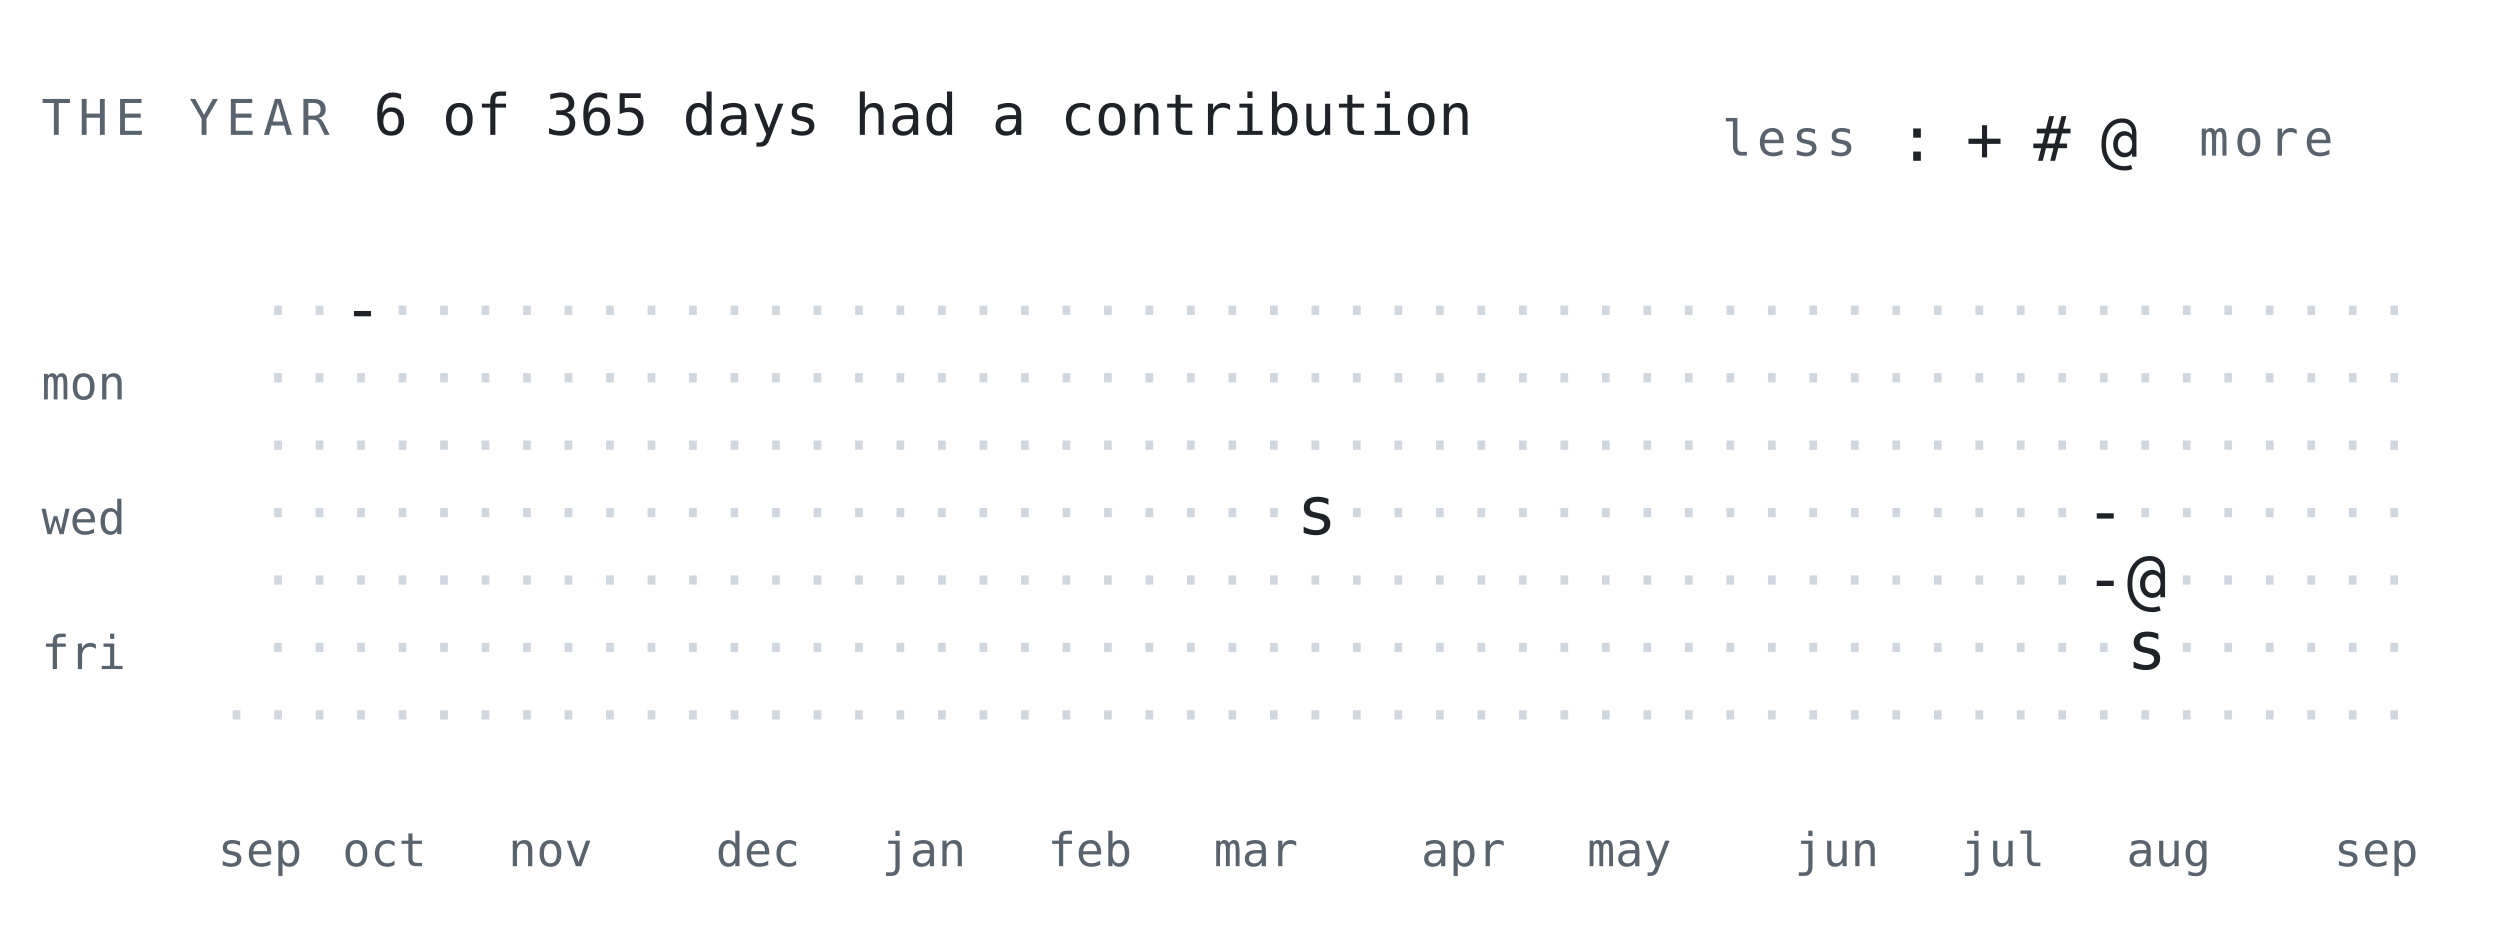
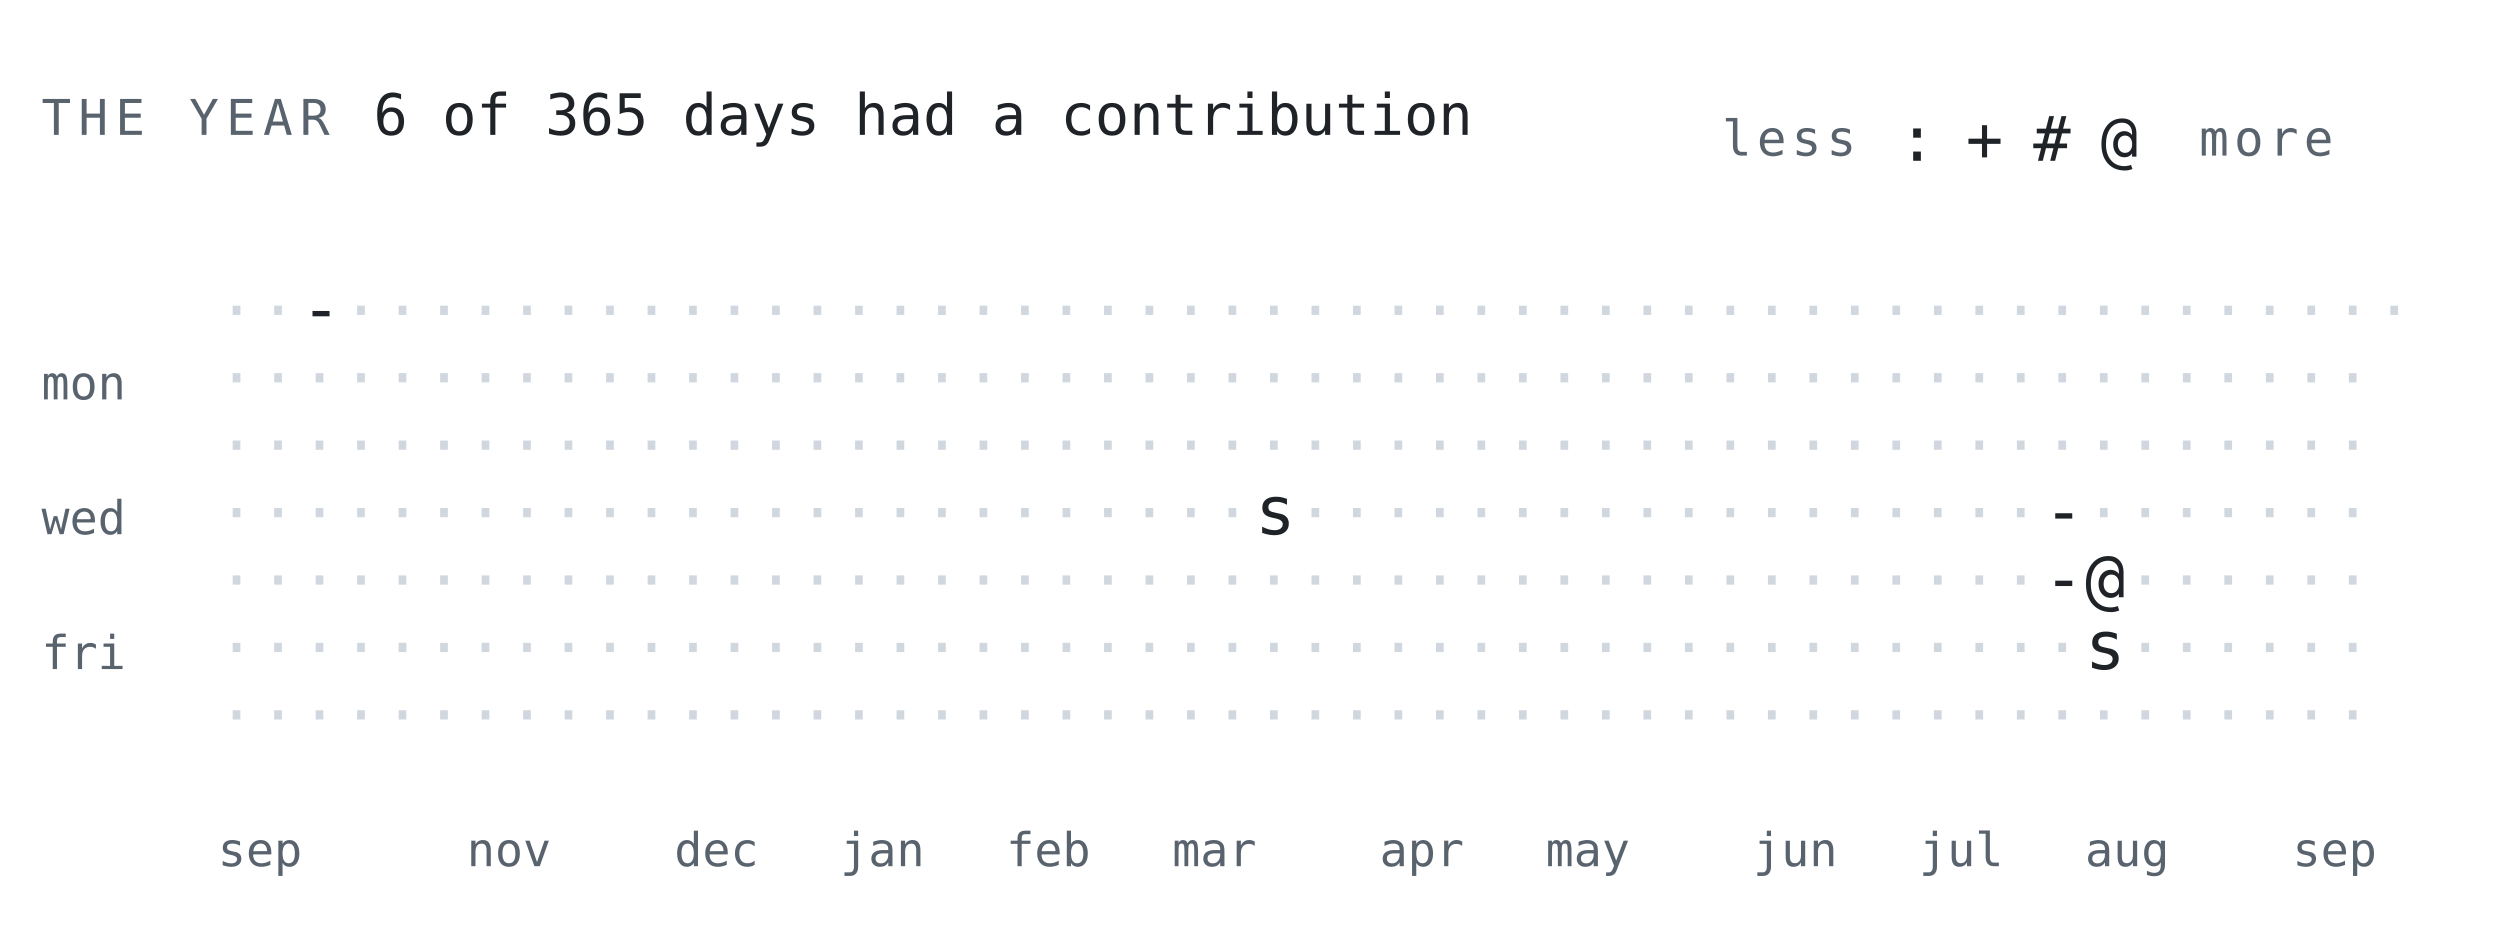
<svg xmlns="http://www.w3.org/2000/svg" viewBox="0 0 482 179" width="482" font-family="'JetBrains Mono', ui-monospace, SFMono-Regular, monospace">
  <style>
  .s{fill:#1f2328}  .m{fill:#59636e}  .t{fill:#d0d7de}
  .stk{stroke:#1f2328}  .trk{fill:#eaeef2}
  @media(prefers-color-scheme:dark){
    .s{fill:#e6edf3} .m{fill:#7d8590} .t{fill:#30363d}
    .stk{stroke:#e6edf3} .trk{fill:#21262d}
  }
</style>
  <rect fill="none" width="482" height="179" />
  <text class="m" x="8" y="26" font-size="9.5" letter-spacing="1.4">THE YEAR</text>
  <text class="s" x="72" y="26" font-size="11">6 of 365 days had a contribution</text>
  <text class="m" x="332" y="30" font-size="9.5" letter-spacing="1">less</text>
  <text class="s" x="366" y="31" font-size="12">:</text>
  <text class="s" x="379" y="31" font-size="12">+</text>
  <text class="s" x="392" y="31" font-size="12">#</text>
  <text class="s" x="405" y="31" font-size="12">@</text>
  <text class="m" x="424" y="30" font-size="9.5" letter-spacing="1">more</text>
+   <text class="t" x="42.0" y="64.0" font-size="12" xml:space="preserve">·</text>
+   <text class="t" x="42.0" y="77.0" font-size="12" xml:space="preserve">·</text>
+   <text class="t" x="42.0" y="90.0" font-size="12" xml:space="preserve">·</text>
+   <text class="t" x="42.0" y="103.0" font-size="12" xml:space="preserve">·</text>
+   <text class="t" x="42.0" y="116.0" font-size="12" xml:space="preserve">·</text>
+   <text class="t" x="42.0" y="129.0" font-size="12" xml:space="preserve">·</text>
  <text class="t" x="42.0" y="142.0" font-size="12" xml:space="preserve">·</text>
  <text class="t" x="50.0" y="64.0" font-size="12" xml:space="preserve">·</text>
  <text class="t" x="50.0" y="77.0" font-size="12" xml:space="preserve">·</text>
  <text class="t" x="50.0" y="90.0" font-size="12" xml:space="preserve">·</text>
  <text class="t" x="50.0" y="103.0" font-size="12" xml:space="preserve">·</text>
  <text class="t" x="50.0" y="116.0" font-size="12" xml:space="preserve">·</text>
  <text class="t" x="50.0" y="129.0" font-size="12" xml:space="preserve">·</text>
  <text class="t" x="50.0" y="142.0" font-size="12" xml:space="preserve">·</text>
-   <text class="t" x="58.0" y="64.0" font-size="12" xml:space="preserve">·</text>
+   <text class="s" x="58.0" y="64.0" font-size="12.9" xml:space="preserve">-</text>
  <text class="t" x="58.0" y="77.0" font-size="12" xml:space="preserve">·</text>
  <text class="t" x="58.0" y="90.0" font-size="12" xml:space="preserve">·</text>
  <text class="t" x="58.0" y="103.0" font-size="12" xml:space="preserve">·</text>
  <text class="t" x="58.0" y="116.0" font-size="12" xml:space="preserve">·</text>
  <text class="t" x="58.0" y="129.0" font-size="12" xml:space="preserve">·</text>
  <text class="t" x="58.0" y="142.0" font-size="12" xml:space="preserve">·</text>
-   <text class="s" x="66.0" y="64.0" font-size="12.9" xml:space="preserve">-</text>
+   <text class="t" x="66.0" y="64.0" font-size="12" xml:space="preserve">·</text>
  <text class="t" x="66.0" y="77.0" font-size="12" xml:space="preserve">·</text>
  <text class="t" x="66.0" y="90.0" font-size="12" xml:space="preserve">·</text>
  <text class="t" x="66.0" y="103.0" font-size="12" xml:space="preserve">·</text>
  <text class="t" x="66.0" y="116.0" font-size="12" xml:space="preserve">·</text>
  <text class="t" x="66.0" y="129.0" font-size="12" xml:space="preserve">·</text>
  <text class="t" x="66.0" y="142.0" font-size="12" xml:space="preserve">·</text>
  <text class="t" x="74.0" y="64.0" font-size="12" xml:space="preserve">·</text>
  <text class="t" x="74.0" y="77.0" font-size="12" xml:space="preserve">·</text>
  <text class="t" x="74.0" y="90.0" font-size="12" xml:space="preserve">·</text>
  <text class="t" x="74.0" y="103.0" font-size="12" xml:space="preserve">·</text>
  <text class="t" x="74.0" y="116.0" font-size="12" xml:space="preserve">·</text>
  <text class="t" x="74.0" y="129.0" font-size="12" xml:space="preserve">·</text>
  <text class="t" x="74.0" y="142.0" font-size="12" xml:space="preserve">·</text>
  <text class="t" x="82.0" y="64.0" font-size="12" xml:space="preserve">·</text>
  <text class="t" x="82.0" y="77.0" font-size="12" xml:space="preserve">·</text>
  <text class="t" x="82.0" y="90.0" font-size="12" xml:space="preserve">·</text>
  <text class="t" x="82.0" y="103.0" font-size="12" xml:space="preserve">·</text>
  <text class="t" x="82.0" y="116.0" font-size="12" xml:space="preserve">·</text>
  <text class="t" x="82.0" y="129.0" font-size="12" xml:space="preserve">·</text>
  <text class="t" x="82.0" y="142.0" font-size="12" xml:space="preserve">·</text>
  <text class="t" x="90.0" y="64.0" font-size="12" xml:space="preserve">·</text>
  <text class="t" x="90.0" y="77.0" font-size="12" xml:space="preserve">·</text>
  <text class="t" x="90.0" y="90.0" font-size="12" xml:space="preserve">·</text>
  <text class="t" x="90.0" y="103.0" font-size="12" xml:space="preserve">·</text>
  <text class="t" x="90.0" y="116.0" font-size="12" xml:space="preserve">·</text>
  <text class="t" x="90.0" y="129.0" font-size="12" xml:space="preserve">·</text>
  <text class="t" x="90.0" y="142.0" font-size="12" xml:space="preserve">·</text>
  <text class="t" x="98.0" y="64.0" font-size="12" xml:space="preserve">·</text>
  <text class="t" x="98.0" y="77.0" font-size="12" xml:space="preserve">·</text>
  <text class="t" x="98.0" y="90.0" font-size="12" xml:space="preserve">·</text>
  <text class="t" x="98.0" y="103.0" font-size="12" xml:space="preserve">·</text>
  <text class="t" x="98.0" y="116.0" font-size="12" xml:space="preserve">·</text>
  <text class="t" x="98.0" y="129.0" font-size="12" xml:space="preserve">·</text>
  <text class="t" x="98.0" y="142.0" font-size="12" xml:space="preserve">·</text>
  <text class="t" x="106.0" y="64.0" font-size="12" xml:space="preserve">·</text>
  <text class="t" x="106.0" y="77.0" font-size="12" xml:space="preserve">·</text>
  <text class="t" x="106.0" y="90.0" font-size="12" xml:space="preserve">·</text>
  <text class="t" x="106.0" y="103.0" font-size="12" xml:space="preserve">·</text>
  <text class="t" x="106.0" y="116.0" font-size="12" xml:space="preserve">·</text>
  <text class="t" x="106.0" y="129.0" font-size="12" xml:space="preserve">·</text>
  <text class="t" x="106.0" y="142.0" font-size="12" xml:space="preserve">·</text>
  <text class="t" x="114.0" y="64.0" font-size="12" xml:space="preserve">·</text>
  <text class="t" x="114.0" y="77.0" font-size="12" xml:space="preserve">·</text>
  <text class="t" x="114.0" y="90.0" font-size="12" xml:space="preserve">·</text>
  <text class="t" x="114.0" y="103.0" font-size="12" xml:space="preserve">·</text>
  <text class="t" x="114.0" y="116.0" font-size="12" xml:space="preserve">·</text>
  <text class="t" x="114.0" y="129.0" font-size="12" xml:space="preserve">·</text>
  <text class="t" x="114.0" y="142.0" font-size="12" xml:space="preserve">·</text>
  <text class="t" x="122.0" y="64.0" font-size="12" xml:space="preserve">·</text>
  <text class="t" x="122.0" y="77.0" font-size="12" xml:space="preserve">·</text>
  <text class="t" x="122.0" y="90.0" font-size="12" xml:space="preserve">·</text>
  <text class="t" x="122.0" y="103.0" font-size="12" xml:space="preserve">·</text>
  <text class="t" x="122.0" y="116.0" font-size="12" xml:space="preserve">·</text>
  <text class="t" x="122.0" y="129.0" font-size="12" xml:space="preserve">·</text>
  <text class="t" x="122.0" y="142.0" font-size="12" xml:space="preserve">·</text>
  <text class="t" x="130.0" y="64.0" font-size="12" xml:space="preserve">·</text>
  <text class="t" x="130.0" y="77.0" font-size="12" xml:space="preserve">·</text>
  <text class="t" x="130.0" y="90.0" font-size="12" xml:space="preserve">·</text>
  <text class="t" x="130.0" y="103.0" font-size="12" xml:space="preserve">·</text>
  <text class="t" x="130.0" y="116.0" font-size="12" xml:space="preserve">·</text>
  <text class="t" x="130.0" y="129.0" font-size="12" xml:space="preserve">·</text>
  <text class="t" x="130.0" y="142.0" font-size="12" xml:space="preserve">·</text>
  <text class="t" x="138.0" y="64.0" font-size="12" xml:space="preserve">·</text>
  <text class="t" x="138.0" y="77.0" font-size="12" xml:space="preserve">·</text>
  <text class="t" x="138.0" y="90.0" font-size="12" xml:space="preserve">·</text>
  <text class="t" x="138.0" y="103.0" font-size="12" xml:space="preserve">·</text>
  <text class="t" x="138.0" y="116.0" font-size="12" xml:space="preserve">·</text>
  <text class="t" x="138.0" y="129.0" font-size="12" xml:space="preserve">·</text>
  <text class="t" x="138.0" y="142.0" font-size="12" xml:space="preserve">·</text>
  <text class="t" x="146.0" y="64.0" font-size="12" xml:space="preserve">·</text>
  <text class="t" x="146.0" y="77.0" font-size="12" xml:space="preserve">·</text>
  <text class="t" x="146.0" y="90.0" font-size="12" xml:space="preserve">·</text>
  <text class="t" x="146.0" y="103.0" font-size="12" xml:space="preserve">·</text>
  <text class="t" x="146.0" y="116.0" font-size="12" xml:space="preserve">·</text>
  <text class="t" x="146.0" y="129.0" font-size="12" xml:space="preserve">·</text>
  <text class="t" x="146.0" y="142.0" font-size="12" xml:space="preserve">·</text>
  <text class="t" x="154.0" y="64.0" font-size="12" xml:space="preserve">·</text>
  <text class="t" x="154.0" y="77.0" font-size="12" xml:space="preserve">·</text>
  <text class="t" x="154.0" y="90.0" font-size="12" xml:space="preserve">·</text>
  <text class="t" x="154.0" y="103.0" font-size="12" xml:space="preserve">·</text>
  <text class="t" x="154.0" y="116.0" font-size="12" xml:space="preserve">·</text>
  <text class="t" x="154.0" y="129.0" font-size="12" xml:space="preserve">·</text>
  <text class="t" x="154.0" y="142.0" font-size="12" xml:space="preserve">·</text>
  <text class="t" x="162.0" y="64.0" font-size="12" xml:space="preserve">·</text>
  <text class="t" x="162.0" y="77.0" font-size="12" xml:space="preserve">·</text>
  <text class="t" x="162.0" y="90.0" font-size="12" xml:space="preserve">·</text>
  <text class="t" x="162.0" y="103.0" font-size="12" xml:space="preserve">·</text>
  <text class="t" x="162.0" y="116.0" font-size="12" xml:space="preserve">·</text>
  <text class="t" x="162.0" y="129.0" font-size="12" xml:space="preserve">·</text>
  <text class="t" x="162.0" y="142.0" font-size="12" xml:space="preserve">·</text>
  <text class="t" x="170.0" y="64.0" font-size="12" xml:space="preserve">·</text>
  <text class="t" x="170.0" y="77.0" font-size="12" xml:space="preserve">·</text>
  <text class="t" x="170.0" y="90.0" font-size="12" xml:space="preserve">·</text>
  <text class="t" x="170.0" y="103.0" font-size="12" xml:space="preserve">·</text>
  <text class="t" x="170.0" y="116.0" font-size="12" xml:space="preserve">·</text>
  <text class="t" x="170.0" y="129.0" font-size="12" xml:space="preserve">·</text>
  <text class="t" x="170.0" y="142.0" font-size="12" xml:space="preserve">·</text>
  <text class="t" x="178.0" y="64.0" font-size="12" xml:space="preserve">·</text>
  <text class="t" x="178.0" y="77.0" font-size="12" xml:space="preserve">·</text>
  <text class="t" x="178.0" y="90.0" font-size="12" xml:space="preserve">·</text>
  <text class="t" x="178.0" y="103.0" font-size="12" xml:space="preserve">·</text>
  <text class="t" x="178.0" y="116.0" font-size="12" xml:space="preserve">·</text>
  <text class="t" x="178.0" y="129.0" font-size="12" xml:space="preserve">·</text>
  <text class="t" x="178.0" y="142.0" font-size="12" xml:space="preserve">·</text>
  <text class="t" x="186.0" y="64.0" font-size="12" xml:space="preserve">·</text>
  <text class="t" x="186.0" y="77.0" font-size="12" xml:space="preserve">·</text>
  <text class="t" x="186.0" y="90.0" font-size="12" xml:space="preserve">·</text>
  <text class="t" x="186.0" y="103.0" font-size="12" xml:space="preserve">·</text>
  <text class="t" x="186.0" y="116.0" font-size="12" xml:space="preserve">·</text>
  <text class="t" x="186.0" y="129.0" font-size="12" xml:space="preserve">·</text>
  <text class="t" x="186.0" y="142.0" font-size="12" xml:space="preserve">·</text>
  <text class="t" x="194.0" y="64.0" font-size="12" xml:space="preserve">·</text>
  <text class="t" x="194.0" y="77.0" font-size="12" xml:space="preserve">·</text>
  <text class="t" x="194.0" y="90.0" font-size="12" xml:space="preserve">·</text>
  <text class="t" x="194.0" y="103.0" font-size="12" xml:space="preserve">·</text>
  <text class="t" x="194.0" y="116.0" font-size="12" xml:space="preserve">·</text>
  <text class="t" x="194.0" y="129.0" font-size="12" xml:space="preserve">·</text>
  <text class="t" x="194.0" y="142.0" font-size="12" xml:space="preserve">·</text>
  <text class="t" x="202.0" y="64.0" font-size="12" xml:space="preserve">·</text>
  <text class="t" x="202.0" y="77.0" font-size="12" xml:space="preserve">·</text>
  <text class="t" x="202.0" y="90.0" font-size="12" xml:space="preserve">·</text>
  <text class="t" x="202.0" y="103.0" font-size="12" xml:space="preserve">·</text>
  <text class="t" x="202.0" y="116.0" font-size="12" xml:space="preserve">·</text>
  <text class="t" x="202.0" y="129.0" font-size="12" xml:space="preserve">·</text>
  <text class="t" x="202.0" y="142.0" font-size="12" xml:space="preserve">·</text>
  <text class="t" x="210.0" y="64.0" font-size="12" xml:space="preserve">·</text>
  <text class="t" x="210.0" y="77.0" font-size="12" xml:space="preserve">·</text>
  <text class="t" x="210.0" y="90.0" font-size="12" xml:space="preserve">·</text>
  <text class="t" x="210.0" y="103.0" font-size="12" xml:space="preserve">·</text>
  <text class="t" x="210.0" y="116.0" font-size="12" xml:space="preserve">·</text>
  <text class="t" x="210.0" y="129.0" font-size="12" xml:space="preserve">·</text>
  <text class="t" x="210.0" y="142.0" font-size="12" xml:space="preserve">·</text>
  <text class="t" x="218.0" y="64.0" font-size="12" xml:space="preserve">·</text>
  <text class="t" x="218.0" y="77.0" font-size="12" xml:space="preserve">·</text>
  <text class="t" x="218.0" y="90.0" font-size="12" xml:space="preserve">·</text>
  <text class="t" x="218.0" y="103.0" font-size="12" xml:space="preserve">·</text>
  <text class="t" x="218.0" y="116.0" font-size="12" xml:space="preserve">·</text>
  <text class="t" x="218.0" y="129.0" font-size="12" xml:space="preserve">·</text>
  <text class="t" x="218.0" y="142.0" font-size="12" xml:space="preserve">·</text>
  <text class="t" x="226.0" y="64.0" font-size="12" xml:space="preserve">·</text>
  <text class="t" x="226.0" y="77.0" font-size="12" xml:space="preserve">·</text>
  <text class="t" x="226.0" y="90.0" font-size="12" xml:space="preserve">·</text>
  <text class="t" x="226.0" y="103.0" font-size="12" xml:space="preserve">·</text>
  <text class="t" x="226.0" y="116.0" font-size="12" xml:space="preserve">·</text>
  <text class="t" x="226.0" y="129.0" font-size="12" xml:space="preserve">·</text>
  <text class="t" x="226.0" y="142.0" font-size="12" xml:space="preserve">·</text>
  <text class="t" x="234.0" y="64.0" font-size="12" xml:space="preserve">·</text>
  <text class="t" x="234.0" y="77.0" font-size="12" xml:space="preserve">·</text>
  <text class="t" x="234.0" y="90.0" font-size="12" xml:space="preserve">·</text>
  <text class="t" x="234.0" y="103.0" font-size="12" xml:space="preserve">·</text>
  <text class="t" x="234.0" y="116.0" font-size="12" xml:space="preserve">·</text>
  <text class="t" x="234.0" y="129.0" font-size="12" xml:space="preserve">·</text>
  <text class="t" x="234.0" y="142.0" font-size="12" xml:space="preserve">·</text>
  <text class="t" x="242.0" y="64.0" font-size="12" xml:space="preserve">·</text>
  <text class="t" x="242.0" y="77.0" font-size="12" xml:space="preserve">·</text>
  <text class="t" x="242.0" y="90.0" font-size="12" xml:space="preserve">·</text>
-   <text class="t" x="242.0" y="103.0" font-size="12" xml:space="preserve">·</text>
+   <text class="s" x="242.0" y="103.0" font-size="12.9" xml:space="preserve">s</text>
  <text class="t" x="242.0" y="116.0" font-size="12" xml:space="preserve">·</text>
  <text class="t" x="242.0" y="129.0" font-size="12" xml:space="preserve">·</text>
  <text class="t" x="242.0" y="142.0" font-size="12" xml:space="preserve">·</text>
  <text class="t" x="250.0" y="64.0" font-size="12" xml:space="preserve">·</text>
  <text class="t" x="250.0" y="77.0" font-size="12" xml:space="preserve">·</text>
  <text class="t" x="250.0" y="90.0" font-size="12" xml:space="preserve">·</text>
-   <text class="s" x="250.0" y="103.0" font-size="12.9" xml:space="preserve">s</text>
+   <text class="t" x="250.0" y="103.0" font-size="12" xml:space="preserve">·</text>
  <text class="t" x="250.0" y="116.0" font-size="12" xml:space="preserve">·</text>
  <text class="t" x="250.0" y="129.0" font-size="12" xml:space="preserve">·</text>
  <text class="t" x="250.0" y="142.0" font-size="12" xml:space="preserve">·</text>
  <text class="t" x="258.0" y="64.0" font-size="12" xml:space="preserve">·</text>
  <text class="t" x="258.0" y="77.0" font-size="12" xml:space="preserve">·</text>
  <text class="t" x="258.0" y="90.0" font-size="12" xml:space="preserve">·</text>
  <text class="t" x="258.0" y="103.0" font-size="12" xml:space="preserve">·</text>
  <text class="t" x="258.0" y="116.0" font-size="12" xml:space="preserve">·</text>
  <text class="t" x="258.0" y="129.0" font-size="12" xml:space="preserve">·</text>
  <text class="t" x="258.0" y="142.0" font-size="12" xml:space="preserve">·</text>
  <text class="t" x="266.0" y="64.0" font-size="12" xml:space="preserve">·</text>
  <text class="t" x="266.0" y="77.0" font-size="12" xml:space="preserve">·</text>
  <text class="t" x="266.0" y="90.0" font-size="12" xml:space="preserve">·</text>
  <text class="t" x="266.0" y="103.0" font-size="12" xml:space="preserve">·</text>
  <text class="t" x="266.0" y="116.0" font-size="12" xml:space="preserve">·</text>
  <text class="t" x="266.0" y="129.0" font-size="12" xml:space="preserve">·</text>
  <text class="t" x="266.0" y="142.0" font-size="12" xml:space="preserve">·</text>
  <text class="t" x="274.0" y="64.0" font-size="12" xml:space="preserve">·</text>
  <text class="t" x="274.0" y="77.0" font-size="12" xml:space="preserve">·</text>
  <text class="t" x="274.0" y="90.0" font-size="12" xml:space="preserve">·</text>
  <text class="t" x="274.0" y="103.0" font-size="12" xml:space="preserve">·</text>
  <text class="t" x="274.0" y="116.0" font-size="12" xml:space="preserve">·</text>
  <text class="t" x="274.0" y="129.0" font-size="12" xml:space="preserve">·</text>
  <text class="t" x="274.0" y="142.0" font-size="12" xml:space="preserve">·</text>
  <text class="t" x="282.0" y="64.0" font-size="12" xml:space="preserve">·</text>
  <text class="t" x="282.0" y="77.0" font-size="12" xml:space="preserve">·</text>
  <text class="t" x="282.0" y="90.0" font-size="12" xml:space="preserve">·</text>
  <text class="t" x="282.0" y="103.0" font-size="12" xml:space="preserve">·</text>
  <text class="t" x="282.0" y="116.0" font-size="12" xml:space="preserve">·</text>
  <text class="t" x="282.0" y="129.0" font-size="12" xml:space="preserve">·</text>
  <text class="t" x="282.0" y="142.0" font-size="12" xml:space="preserve">·</text>
  <text class="t" x="290.0" y="64.0" font-size="12" xml:space="preserve">·</text>
  <text class="t" x="290.0" y="77.0" font-size="12" xml:space="preserve">·</text>
  <text class="t" x="290.0" y="90.0" font-size="12" xml:space="preserve">·</text>
  <text class="t" x="290.0" y="103.0" font-size="12" xml:space="preserve">·</text>
  <text class="t" x="290.0" y="116.0" font-size="12" xml:space="preserve">·</text>
  <text class="t" x="290.0" y="129.0" font-size="12" xml:space="preserve">·</text>
  <text class="t" x="290.0" y="142.0" font-size="12" xml:space="preserve">·</text>
  <text class="t" x="298.0" y="64.0" font-size="12" xml:space="preserve">·</text>
  <text class="t" x="298.0" y="77.0" font-size="12" xml:space="preserve">·</text>
  <text class="t" x="298.0" y="90.0" font-size="12" xml:space="preserve">·</text>
  <text class="t" x="298.0" y="103.0" font-size="12" xml:space="preserve">·</text>
  <text class="t" x="298.0" y="116.0" font-size="12" xml:space="preserve">·</text>
  <text class="t" x="298.0" y="129.0" font-size="12" xml:space="preserve">·</text>
  <text class="t" x="298.0" y="142.0" font-size="12" xml:space="preserve">·</text>
  <text class="t" x="306.0" y="64.0" font-size="12" xml:space="preserve">·</text>
  <text class="t" x="306.0" y="77.0" font-size="12" xml:space="preserve">·</text>
  <text class="t" x="306.0" y="90.0" font-size="12" xml:space="preserve">·</text>
  <text class="t" x="306.0" y="103.0" font-size="12" xml:space="preserve">·</text>
  <text class="t" x="306.0" y="116.0" font-size="12" xml:space="preserve">·</text>
  <text class="t" x="306.0" y="129.0" font-size="12" xml:space="preserve">·</text>
  <text class="t" x="306.0" y="142.0" font-size="12" xml:space="preserve">·</text>
  <text class="t" x="314.0" y="64.0" font-size="12" xml:space="preserve">·</text>
  <text class="t" x="314.0" y="77.0" font-size="12" xml:space="preserve">·</text>
  <text class="t" x="314.0" y="90.0" font-size="12" xml:space="preserve">·</text>
  <text class="t" x="314.0" y="103.0" font-size="12" xml:space="preserve">·</text>
  <text class="t" x="314.0" y="116.0" font-size="12" xml:space="preserve">·</text>
  <text class="t" x="314.0" y="129.0" font-size="12" xml:space="preserve">·</text>
  <text class="t" x="314.0" y="142.0" font-size="12" xml:space="preserve">·</text>
  <text class="t" x="322.0" y="64.0" font-size="12" xml:space="preserve">·</text>
  <text class="t" x="322.0" y="77.0" font-size="12" xml:space="preserve">·</text>
  <text class="t" x="322.0" y="90.0" font-size="12" xml:space="preserve">·</text>
  <text class="t" x="322.0" y="103.0" font-size="12" xml:space="preserve">·</text>
  <text class="t" x="322.0" y="116.0" font-size="12" xml:space="preserve">·</text>
  <text class="t" x="322.0" y="129.0" font-size="12" xml:space="preserve">·</text>
  <text class="t" x="322.0" y="142.0" font-size="12" xml:space="preserve">·</text>
  <text class="t" x="330.0" y="64.0" font-size="12" xml:space="preserve">·</text>
  <text class="t" x="330.0" y="77.0" font-size="12" xml:space="preserve">·</text>
  <text class="t" x="330.0" y="90.0" font-size="12" xml:space="preserve">·</text>
  <text class="t" x="330.0" y="103.0" font-size="12" xml:space="preserve">·</text>
  <text class="t" x="330.0" y="116.0" font-size="12" xml:space="preserve">·</text>
  <text class="t" x="330.0" y="129.0" font-size="12" xml:space="preserve">·</text>
  <text class="t" x="330.0" y="142.0" font-size="12" xml:space="preserve">·</text>
  <text class="t" x="338.0" y="64.0" font-size="12" xml:space="preserve">·</text>
  <text class="t" x="338.0" y="77.0" font-size="12" xml:space="preserve">·</text>
  <text class="t" x="338.0" y="90.0" font-size="12" xml:space="preserve">·</text>
  <text class="t" x="338.0" y="103.0" font-size="12" xml:space="preserve">·</text>
  <text class="t" x="338.0" y="116.0" font-size="12" xml:space="preserve">·</text>
  <text class="t" x="338.0" y="129.0" font-size="12" xml:space="preserve">·</text>
  <text class="t" x="338.0" y="142.0" font-size="12" xml:space="preserve">·</text>
  <text class="t" x="346.0" y="64.0" font-size="12" xml:space="preserve">·</text>
  <text class="t" x="346.0" y="77.0" font-size="12" xml:space="preserve">·</text>
  <text class="t" x="346.0" y="90.0" font-size="12" xml:space="preserve">·</text>
  <text class="t" x="346.0" y="103.0" font-size="12" xml:space="preserve">·</text>
  <text class="t" x="346.0" y="116.0" font-size="12" xml:space="preserve">·</text>
  <text class="t" x="346.0" y="129.0" font-size="12" xml:space="preserve">·</text>
  <text class="t" x="346.0" y="142.0" font-size="12" xml:space="preserve">·</text>
  <text class="t" x="354.0" y="64.0" font-size="12" xml:space="preserve">·</text>
  <text class="t" x="354.0" y="77.0" font-size="12" xml:space="preserve">·</text>
  <text class="t" x="354.0" y="90.0" font-size="12" xml:space="preserve">·</text>
  <text class="t" x="354.0" y="103.0" font-size="12" xml:space="preserve">·</text>
  <text class="t" x="354.0" y="116.0" font-size="12" xml:space="preserve">·</text>
  <text class="t" x="354.0" y="129.0" font-size="12" xml:space="preserve">·</text>
  <text class="t" x="354.0" y="142.0" font-size="12" xml:space="preserve">·</text>
  <text class="t" x="362.0" y="64.0" font-size="12" xml:space="preserve">·</text>
  <text class="t" x="362.0" y="77.0" font-size="12" xml:space="preserve">·</text>
  <text class="t" x="362.0" y="90.0" font-size="12" xml:space="preserve">·</text>
  <text class="t" x="362.0" y="103.0" font-size="12" xml:space="preserve">·</text>
  <text class="t" x="362.0" y="116.0" font-size="12" xml:space="preserve">·</text>
  <text class="t" x="362.0" y="129.0" font-size="12" xml:space="preserve">·</text>
  <text class="t" x="362.0" y="142.0" font-size="12" xml:space="preserve">·</text>
  <text class="t" x="370.0" y="64.0" font-size="12" xml:space="preserve">·</text>
  <text class="t" x="370.0" y="77.0" font-size="12" xml:space="preserve">·</text>
  <text class="t" x="370.0" y="90.0" font-size="12" xml:space="preserve">·</text>
  <text class="t" x="370.0" y="103.0" font-size="12" xml:space="preserve">·</text>
  <text class="t" x="370.0" y="116.0" font-size="12" xml:space="preserve">·</text>
  <text class="t" x="370.0" y="129.0" font-size="12" xml:space="preserve">·</text>
  <text class="t" x="370.0" y="142.0" font-size="12" xml:space="preserve">·</text>
  <text class="t" x="378.0" y="64.0" font-size="12" xml:space="preserve">·</text>
  <text class="t" x="378.0" y="77.0" font-size="12" xml:space="preserve">·</text>
  <text class="t" x="378.0" y="90.0" font-size="12" xml:space="preserve">·</text>
  <text class="t" x="378.0" y="103.0" font-size="12" xml:space="preserve">·</text>
  <text class="t" x="378.0" y="116.0" font-size="12" xml:space="preserve">·</text>
  <text class="t" x="378.0" y="129.0" font-size="12" xml:space="preserve">·</text>
  <text class="t" x="378.0" y="142.0" font-size="12" xml:space="preserve">·</text>
  <text class="t" x="386.0" y="64.0" font-size="12" xml:space="preserve">·</text>
  <text class="t" x="386.0" y="77.0" font-size="12" xml:space="preserve">·</text>
  <text class="t" x="386.0" y="90.0" font-size="12" xml:space="preserve">·</text>
  <text class="t" x="386.0" y="103.0" font-size="12" xml:space="preserve">·</text>
  <text class="t" x="386.0" y="116.0" font-size="12" xml:space="preserve">·</text>
  <text class="t" x="386.0" y="129.0" font-size="12" xml:space="preserve">·</text>
  <text class="t" x="386.0" y="142.0" font-size="12" xml:space="preserve">·</text>
  <text class="t" x="394.0" y="64.0" font-size="12" xml:space="preserve">·</text>
  <text class="t" x="394.0" y="77.0" font-size="12" xml:space="preserve">·</text>
  <text class="t" x="394.0" y="90.0" font-size="12" xml:space="preserve">·</text>
-   <text class="t" x="394.0" y="103.0" font-size="12" xml:space="preserve">·</text>
-   <text class="t" x="394.0" y="116.0" font-size="12" xml:space="preserve">·</text>
+   <text class="s" x="394.0" y="103.0" font-size="12.9" xml:space="preserve">-</text>
+   <text class="s" x="394.0" y="116.0" font-size="12.9" xml:space="preserve">-</text>
  <text class="t" x="394.0" y="129.0" font-size="12" xml:space="preserve">·</text>
  <text class="t" x="394.0" y="142.0" font-size="12" xml:space="preserve">·</text>
  <text class="t" x="402.0" y="64.0" font-size="12" xml:space="preserve">·</text>
  <text class="t" x="402.0" y="77.0" font-size="12" xml:space="preserve">·</text>
  <text class="t" x="402.0" y="90.0" font-size="12" xml:space="preserve">·</text>
-   <text class="s" x="402.0" y="103.0" font-size="12.9" xml:space="preserve">-</text>
-   <text class="s" x="402.0" y="116.0" font-size="12.9" xml:space="preserve">-</text>
-   <text class="t" x="402.0" y="129.0" font-size="12" xml:space="preserve">·</text>
+   <text class="t" x="402.0" y="103.0" font-size="12" xml:space="preserve">·</text>
+   <text class="s" x="402.0" y="116.0" font-size="12.9" xml:space="preserve">@</text>
+   <text class="s" x="402.0" y="129.0" font-size="12.9" xml:space="preserve">s</text>
  <text class="t" x="402.0" y="142.0" font-size="12" xml:space="preserve">·</text>
  <text class="t" x="410.0" y="64.0" font-size="12" xml:space="preserve">·</text>
  <text class="t" x="410.0" y="77.0" font-size="12" xml:space="preserve">·</text>
  <text class="t" x="410.0" y="90.0" font-size="12" xml:space="preserve">·</text>
  <text class="t" x="410.0" y="103.0" font-size="12" xml:space="preserve">·</text>
-   <text class="s" x="410.0" y="116.0" font-size="12.9" xml:space="preserve">@</text>
-   <text class="s" x="410.0" y="129.0" font-size="12.9" xml:space="preserve">s</text>
+   <text class="t" x="410.0" y="116.0" font-size="12" xml:space="preserve">·</text>
+   <text class="t" x="410.0" y="129.0" font-size="12" xml:space="preserve">·</text>
  <text class="t" x="410.0" y="142.0" font-size="12" xml:space="preserve">·</text>
  <text class="t" x="418.0" y="64.0" font-size="12" xml:space="preserve">·</text>
  <text class="t" x="418.0" y="77.0" font-size="12" xml:space="preserve">·</text>
  <text class="t" x="418.0" y="90.0" font-size="12" xml:space="preserve">·</text>
  <text class="t" x="418.0" y="103.0" font-size="12" xml:space="preserve">·</text>
  <text class="t" x="418.0" y="116.0" font-size="12" xml:space="preserve">·</text>
  <text class="t" x="418.0" y="129.0" font-size="12" xml:space="preserve">·</text>
  <text class="t" x="418.0" y="142.0" font-size="12" xml:space="preserve">·</text>
  <text class="t" x="426.0" y="64.0" font-size="12" xml:space="preserve">·</text>
  <text class="t" x="426.0" y="77.0" font-size="12" xml:space="preserve">·</text>
  <text class="t" x="426.0" y="90.0" font-size="12" xml:space="preserve">·</text>
  <text class="t" x="426.0" y="103.0" font-size="12" xml:space="preserve">·</text>
  <text class="t" x="426.0" y="116.0" font-size="12" xml:space="preserve">·</text>
  <text class="t" x="426.0" y="129.0" font-size="12" xml:space="preserve">·</text>
  <text class="t" x="426.0" y="142.0" font-size="12" xml:space="preserve">·</text>
  <text class="t" x="434.0" y="64.0" font-size="12" xml:space="preserve">·</text>
  <text class="t" x="434.0" y="77.0" font-size="12" xml:space="preserve">·</text>
  <text class="t" x="434.0" y="90.0" font-size="12" xml:space="preserve">·</text>
  <text class="t" x="434.0" y="103.0" font-size="12" xml:space="preserve">·</text>
  <text class="t" x="434.0" y="116.0" font-size="12" xml:space="preserve">·</text>
  <text class="t" x="434.0" y="129.0" font-size="12" xml:space="preserve">·</text>
  <text class="t" x="434.0" y="142.0" font-size="12" xml:space="preserve">·</text>
  <text class="t" x="442.0" y="64.0" font-size="12" xml:space="preserve">·</text>
  <text class="t" x="442.0" y="77.0" font-size="12" xml:space="preserve">·</text>
  <text class="t" x="442.0" y="90.0" font-size="12" xml:space="preserve">·</text>
  <text class="t" x="442.0" y="103.0" font-size="12" xml:space="preserve">·</text>
  <text class="t" x="442.0" y="116.0" font-size="12" xml:space="preserve">·</text>
  <text class="t" x="442.0" y="129.0" font-size="12" xml:space="preserve">·</text>
  <text class="t" x="442.0" y="142.0" font-size="12" xml:space="preserve">·</text>
  <text class="t" x="450.0" y="64.0" font-size="12" xml:space="preserve">·</text>
  <text class="t" x="450.0" y="77.0" font-size="12" xml:space="preserve">·</text>
  <text class="t" x="450.0" y="90.0" font-size="12" xml:space="preserve">·</text>
  <text class="t" x="450.0" y="103.0" font-size="12" xml:space="preserve">·</text>
  <text class="t" x="450.0" y="116.0" font-size="12" xml:space="preserve">·</text>
  <text class="t" x="450.0" y="129.0" font-size="12" xml:space="preserve">·</text>
  <text class="t" x="450.0" y="142.0" font-size="12" xml:space="preserve">·</text>
  <text class="t" x="458.0" y="64.0" font-size="12" xml:space="preserve">·</text>
-   <text class="t" x="458.0" y="77.0" font-size="12" xml:space="preserve">·</text>
-   <text class="t" x="458.0" y="90.0" font-size="12" xml:space="preserve">·</text>
-   <text class="t" x="458.0" y="103.0" font-size="12" xml:space="preserve">·</text>
-   <text class="t" x="458.0" y="116.0" font-size="12" xml:space="preserve">·</text>
-   <text class="t" x="458.0" y="129.0" font-size="12" xml:space="preserve">·</text>
-   <text class="t" x="458.0" y="142.0" font-size="12" xml:space="preserve">·</text>
  <text class="m" x="8" y="77.0" font-size="9">mon</text>
  <text class="m" x="8" y="103.0" font-size="9">wed</text>
  <text class="m" x="8" y="129.0" font-size="9">fri</text>
  <text class="m" x="42.0" y="167.0" font-size="9">sep</text>
-   <text class="m" x="66.0" y="167.0" font-size="9">oct</text>
-   <text class="m" x="98.0" y="167.0" font-size="9">nov</text>
-   <text class="m" x="138.0" y="167.0" font-size="9">dec</text>
-   <text class="m" x="170.0" y="167.0" font-size="9">jan</text>
-   <text class="m" x="202.0" y="167.0" font-size="9">feb</text>
-   <text class="m" x="234.0" y="167.0" font-size="9">mar</text>
-   <text class="m" x="274.0" y="167.0" font-size="9">apr</text>
-   <text class="m" x="306.0" y="167.0" font-size="9">may</text>
-   <text class="m" x="346.0" y="167.0" font-size="9">jun</text>
-   <text class="m" x="378.0" y="167.0" font-size="9">jul</text>
-   <text class="m" x="410.0" y="167.0" font-size="9">aug</text>
-   <text class="m" x="450.0" y="167.0" font-size="9">sep</text>
+   <text class="m" x="90.0" y="167.0" font-size="9">nov</text>
+   <text class="m" x="130.0" y="167.0" font-size="9">dec</text>
+   <text class="m" x="162.0" y="167.0" font-size="9">jan</text>
+   <text class="m" x="194.0" y="167.0" font-size="9">feb</text>
+   <text class="m" x="226.0" y="167.0" font-size="9">mar</text>
+   <text class="m" x="266.0" y="167.0" font-size="9">apr</text>
+   <text class="m" x="298.0" y="167.0" font-size="9">may</text>
+   <text class="m" x="338.0" y="167.0" font-size="9">jun</text>
+   <text class="m" x="370.0" y="167.0" font-size="9">jul</text>
+   <text class="m" x="402.0" y="167.0" font-size="9">aug</text>
+   <text class="m" x="442.0" y="167.0" font-size="9">sep</text>
</svg>
